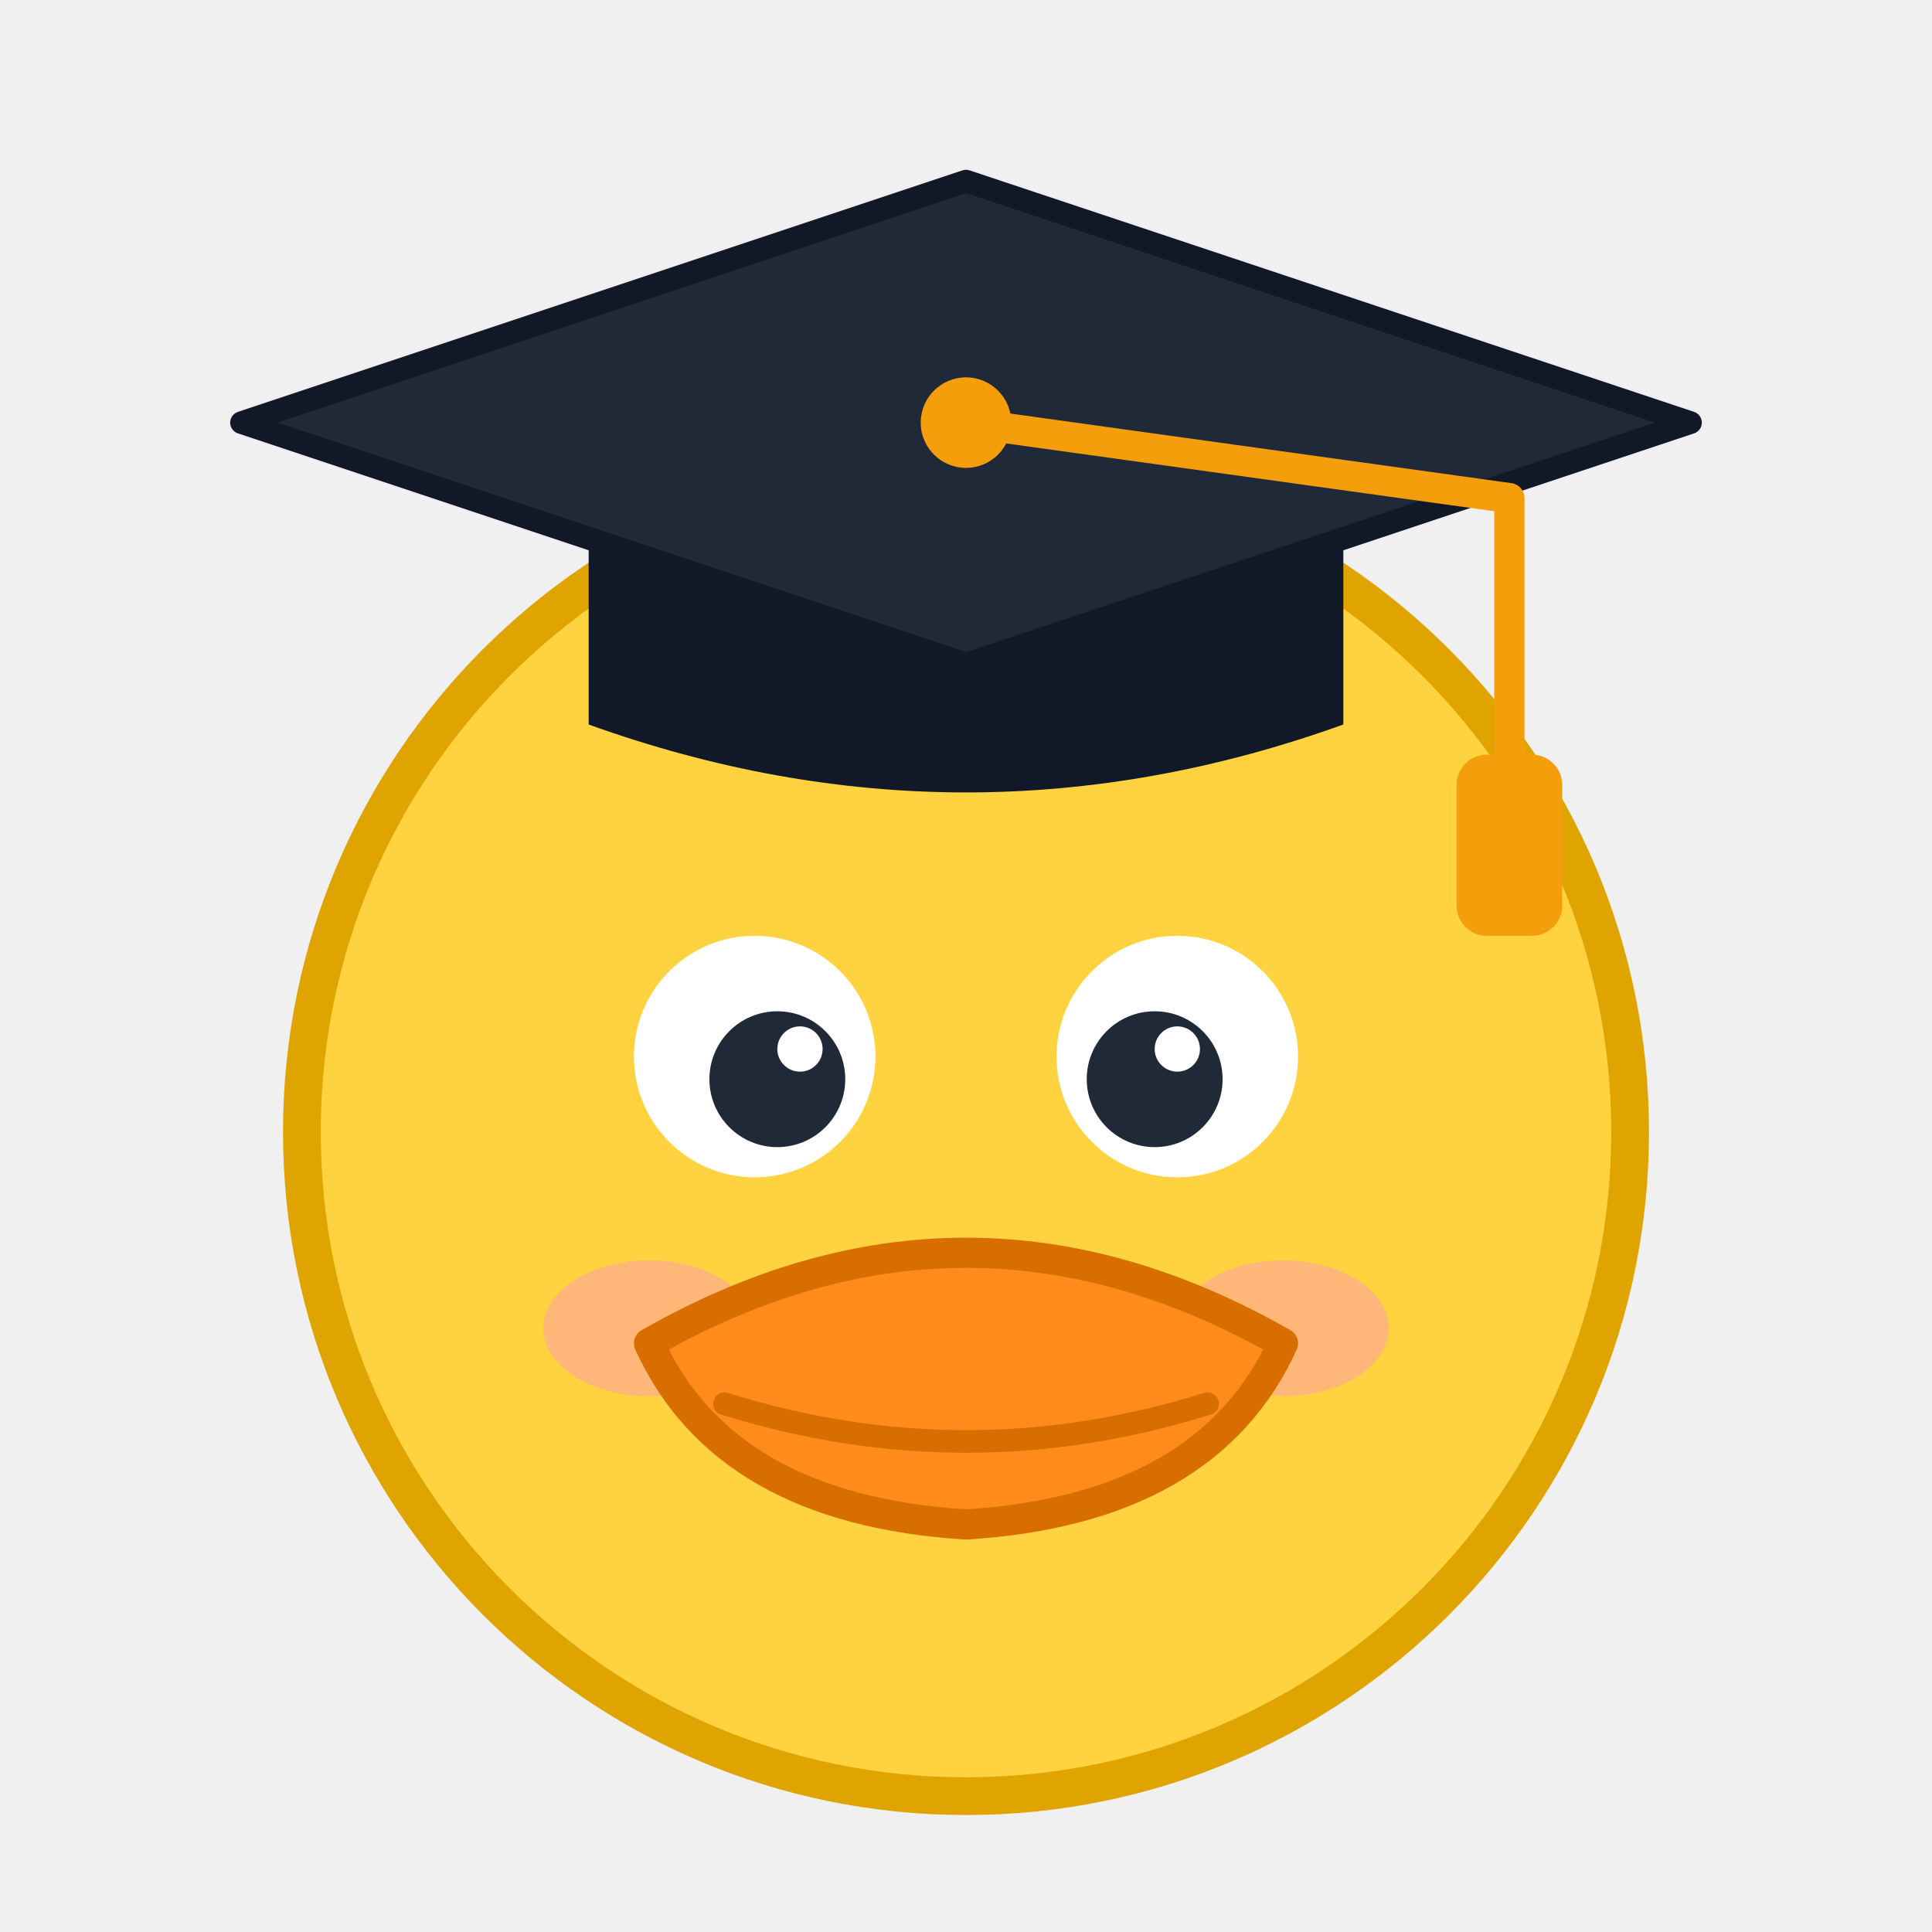
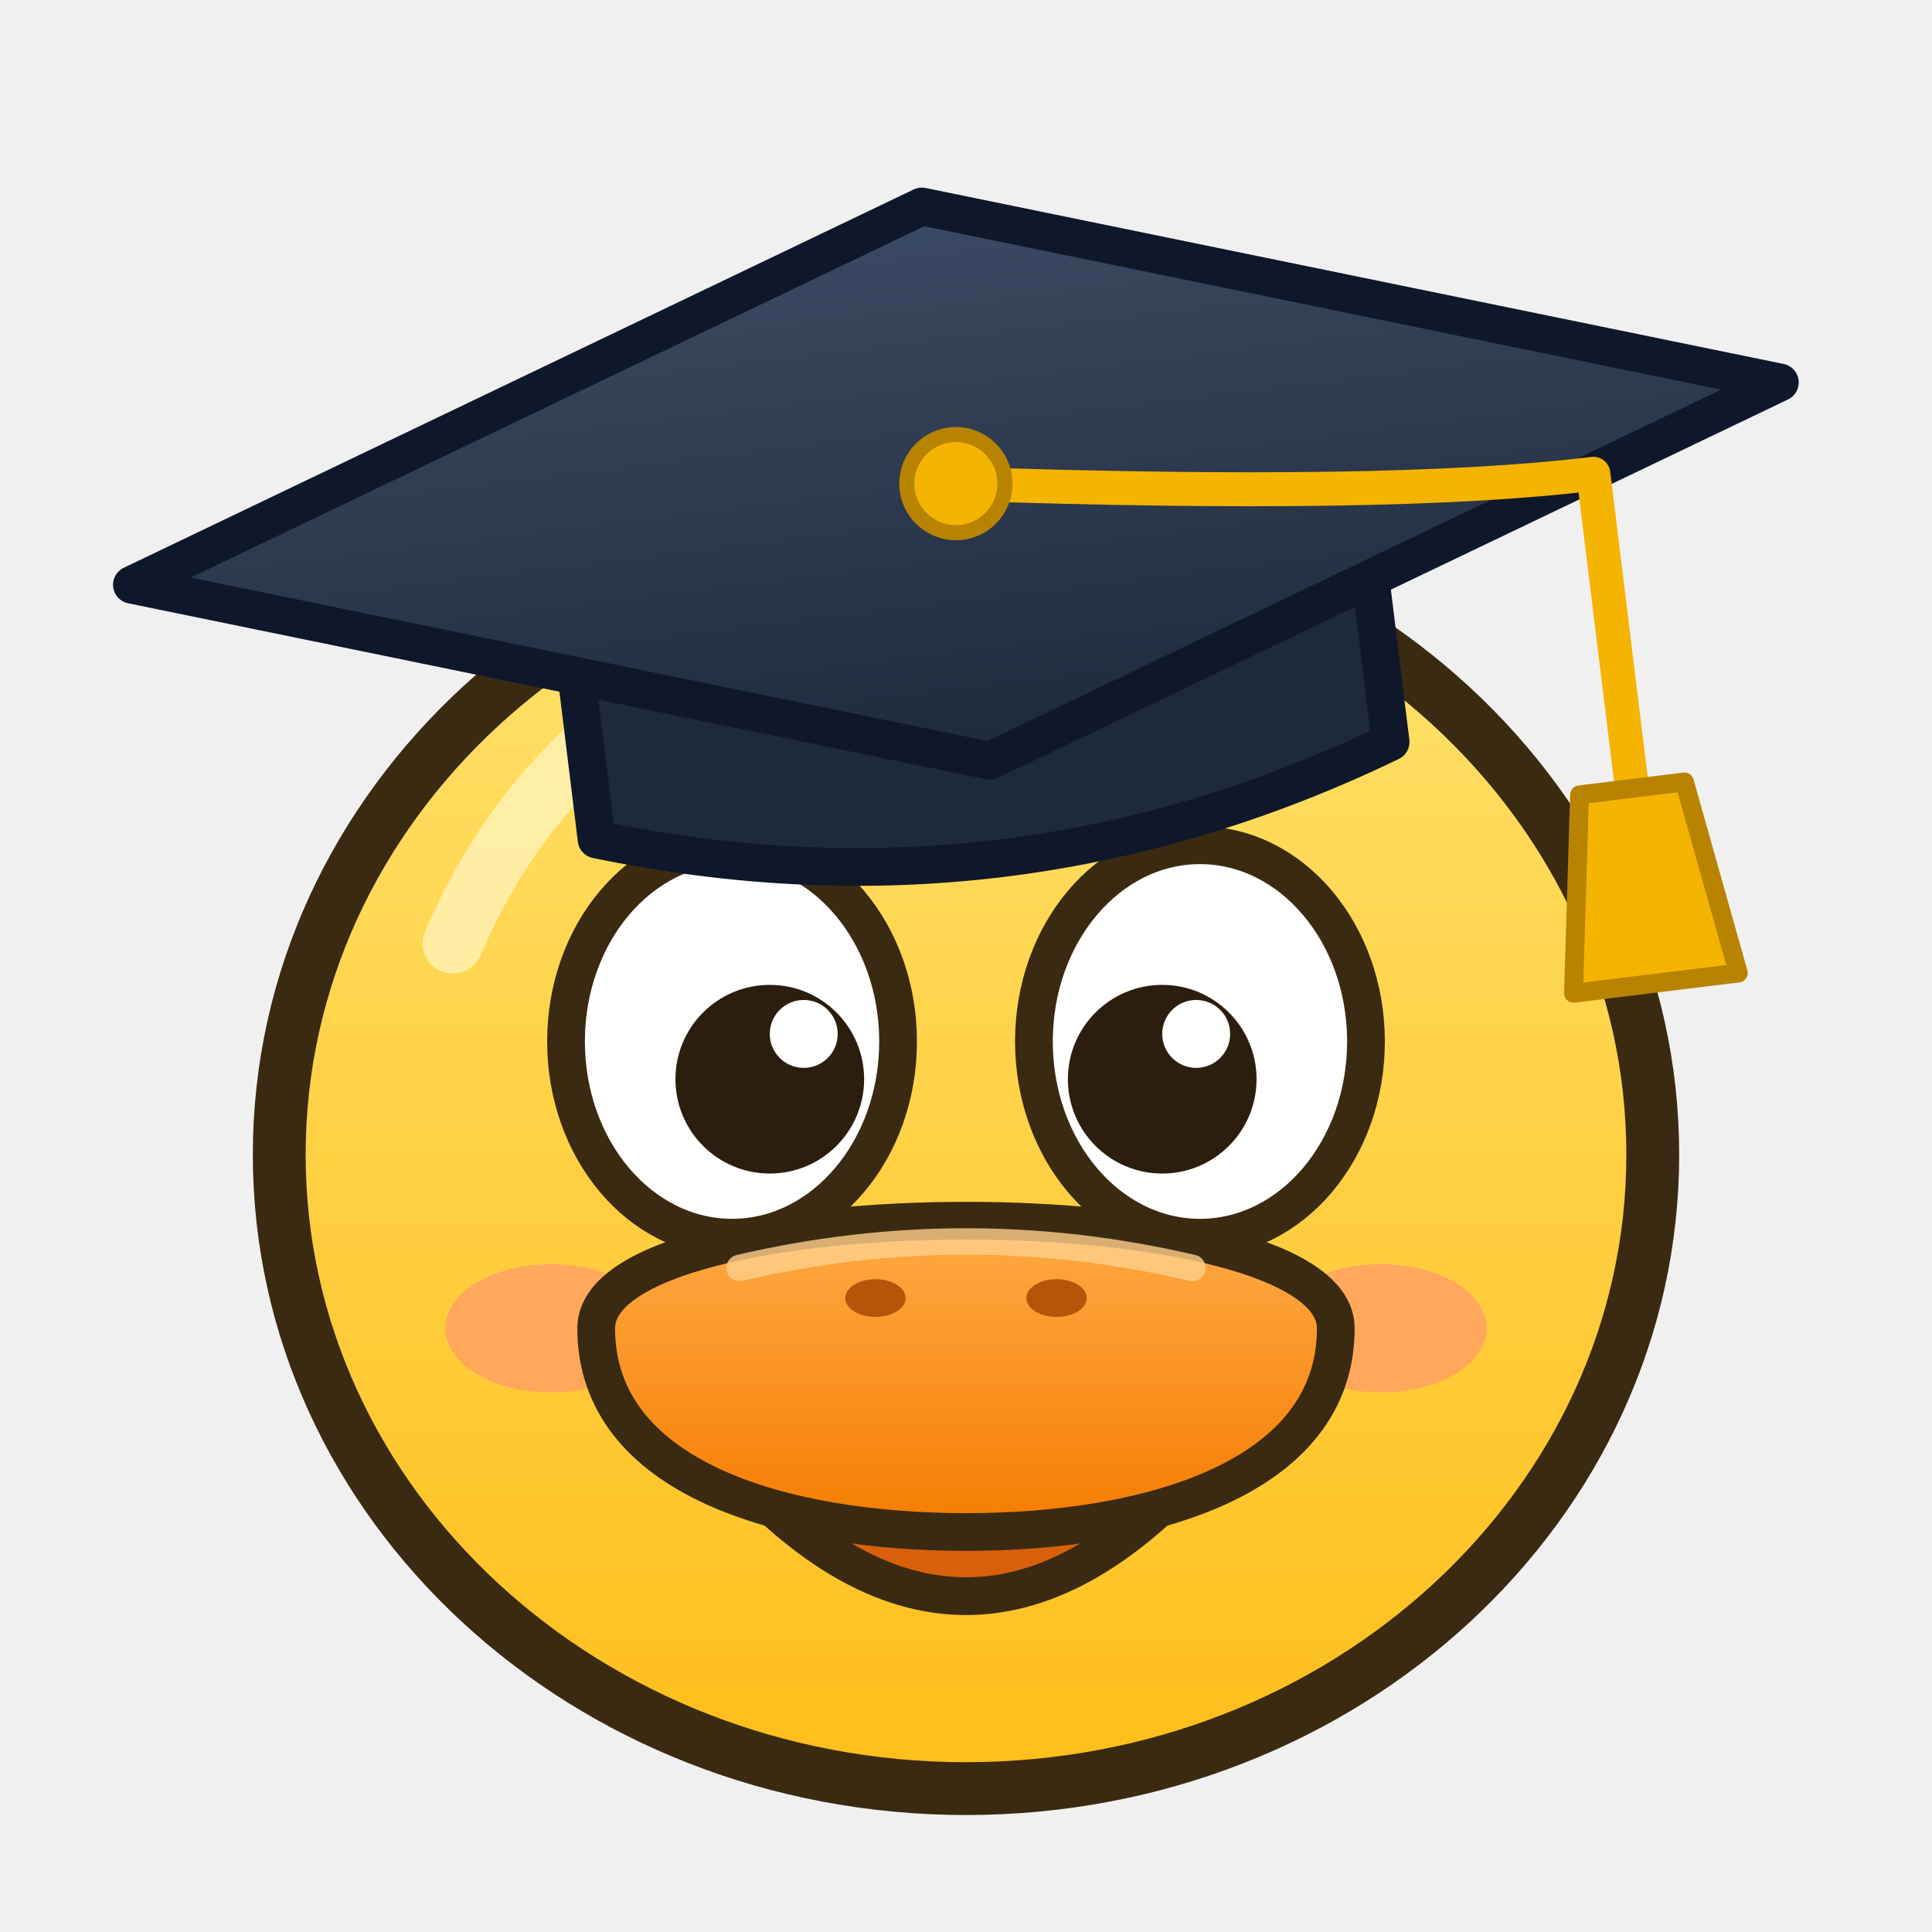
- <svg xmlns="http://www.w3.org/2000/svg" viewBox="0 0 256 256" role="img" aria-label="Ducktor">
-   <circle cx="128" cy="150" r="88" fill="#FFD23F" stroke="#E0A400" stroke-width="5" />
-   <ellipse cx="86" cy="176" rx="14" ry="9" fill="#FF9EAA" opacity="0.55" />
-   <ellipse cx="170" cy="176" rx="14" ry="9" fill="#FF9EAA" opacity="0.55" />
-   <circle cx="100" cy="140" r="16" fill="#FFFFFF" />
-   <circle cx="156" cy="140" r="16" fill="#FFFFFF" />
-   <circle cx="103" cy="143" r="9" fill="#1F2937" />
-   <circle cx="153" cy="143" r="9" fill="#1F2937" />
-   <circle cx="106" cy="139" r="3" fill="#FFFFFF" />
-   <circle cx="156" cy="139" r="3" fill="#FFFFFF" />
-   <path d="M86 178 Q128 154 170 178 Q160 200 128 202 Q96 200 86 178 Z" fill="#FF8C1A" stroke="#D96E00" stroke-width="4" stroke-linejoin="round" />
-   <path d="M96 186 Q128 196 160 186" fill="none" stroke="#D96E00" stroke-width="3" stroke-linecap="round" />
-   <path d="M78 66 L178 66 L178 96 Q128 114 78 96 Z" fill="#111827" />
-   <path d="M128 24 L224 56 L128 88 L32 56 Z" fill="#1F2937" stroke="#111827" stroke-width="3" stroke-linejoin="round" />
-   <path d="M128 56 L200 66 L200 104" fill="none" stroke="#F59E0B" stroke-width="4" stroke-linecap="round" stroke-linejoin="round" />
-   <circle cx="128" cy="56" r="6" fill="#F59E0B" />
-   <rect x="193" y="100" width="14" height="24" rx="4" fill="#F59E0B" />
+ <svg xmlns="http://www.w3.org/2000/svg" viewBox="0 0 512 512" role="img" aria-label="Ducktor">
+   <defs>
+     <linearGradient id="head" x1="0" y1="0" x2="0" y2="1">
+       <stop offset="0" stop-color="#FFE36E" />
+       <stop offset="1" stop-color="#FFBE1A" />
+     </linearGradient>
+     <linearGradient id="bill" x1="0" y1="0" x2="0" y2="1">
+       <stop offset="0" stop-color="#FFAA45" />
+       <stop offset="1" stop-color="#F57C00" />
+     </linearGradient>
+     <linearGradient id="board" x1="0" y1="0" x2="0" y2="1">
+       <stop offset="0" stop-color="#3B4A63" />
+       <stop offset="1" stop-color="#1E293B" />
+     </linearGradient>
+   </defs>
+   <ellipse cx="256" cy="306" rx="182" ry="168" fill="url(#head)" stroke="#3A2A12" stroke-width="14" />
+   <path d="M120 250 Q150 180 230 160" fill="none" stroke="#FFF3B8" stroke-width="16" stroke-linecap="round" opacity="0.8" />
+   <ellipse cx="146" cy="352" rx="28" ry="17" fill="#FF8A7A" opacity="0.55" />
+   <ellipse cx="366" cy="352" rx="28" ry="17" fill="#FF8A7A" opacity="0.55" />
+   <ellipse cx="194" cy="276" rx="44" ry="52" fill="#FFFFFF" stroke="#3A2A12" stroke-width="10" />
+   <ellipse cx="318" cy="276" rx="44" ry="52" fill="#FFFFFF" stroke="#3A2A12" stroke-width="10" />
+   <circle cx="204" cy="286" r="25" fill="#2B1E0E" />
+   <circle cx="308" cy="286" r="25" fill="#2B1E0E" />
+   <circle cx="213" cy="274" r="9" fill="#FFFFFF" />
+   <circle cx="317" cy="274" r="9" fill="#FFFFFF" />
+   <path d="M190 384 Q256 462 322 384 Q256 414 190 384 Z" fill="#D9600A" stroke="#3A2A12" stroke-width="10" stroke-linejoin="round" />
+   <path d="M158 352 C158 314 354 314 354 352 C354 392 304 406 256 406 C208 406 158 392 158 352 Z" fill="url(#bill)" stroke="#3A2A12" stroke-width="10" stroke-linejoin="round" />
+   <ellipse cx="232" cy="344" rx="8" ry="5" fill="#B4550A" />
+   <ellipse cx="280" cy="344" rx="8" ry="5" fill="#B4550A" />
+   <path d="M196 336 Q256 322 316 336" fill="none" stroke="#FFD08A" stroke-width="7" stroke-linecap="round" opacity="0.8" />
+   <g transform="rotate(-7 256 150)">
+     <path d="M150 150 L362 150 L362 210 Q256 246 150 210 Z" fill="#1E293B" stroke="#0F172A" stroke-width="10" stroke-linejoin="round" />
+     <path d="M256 54 L476 128 L256 202 L36 128 Z" fill="url(#board)" stroke="#0F172A" stroke-width="10" stroke-linejoin="round" />
+     <path d="M256 128 Q370 146 424 146 L424 236" fill="none" stroke="#F5B400" stroke-width="9" stroke-linecap="round" stroke-linejoin="round" />
+     <circle cx="256" cy="128" r="13" fill="#F5B400" stroke="#B88400" stroke-width="4" />
+     <path d="M410 230 L438 230 L446 282 L402 282 Z" fill="#F5B400" stroke="#B88400" stroke-width="5" stroke-linejoin="round" />
+   </g>
</svg>
